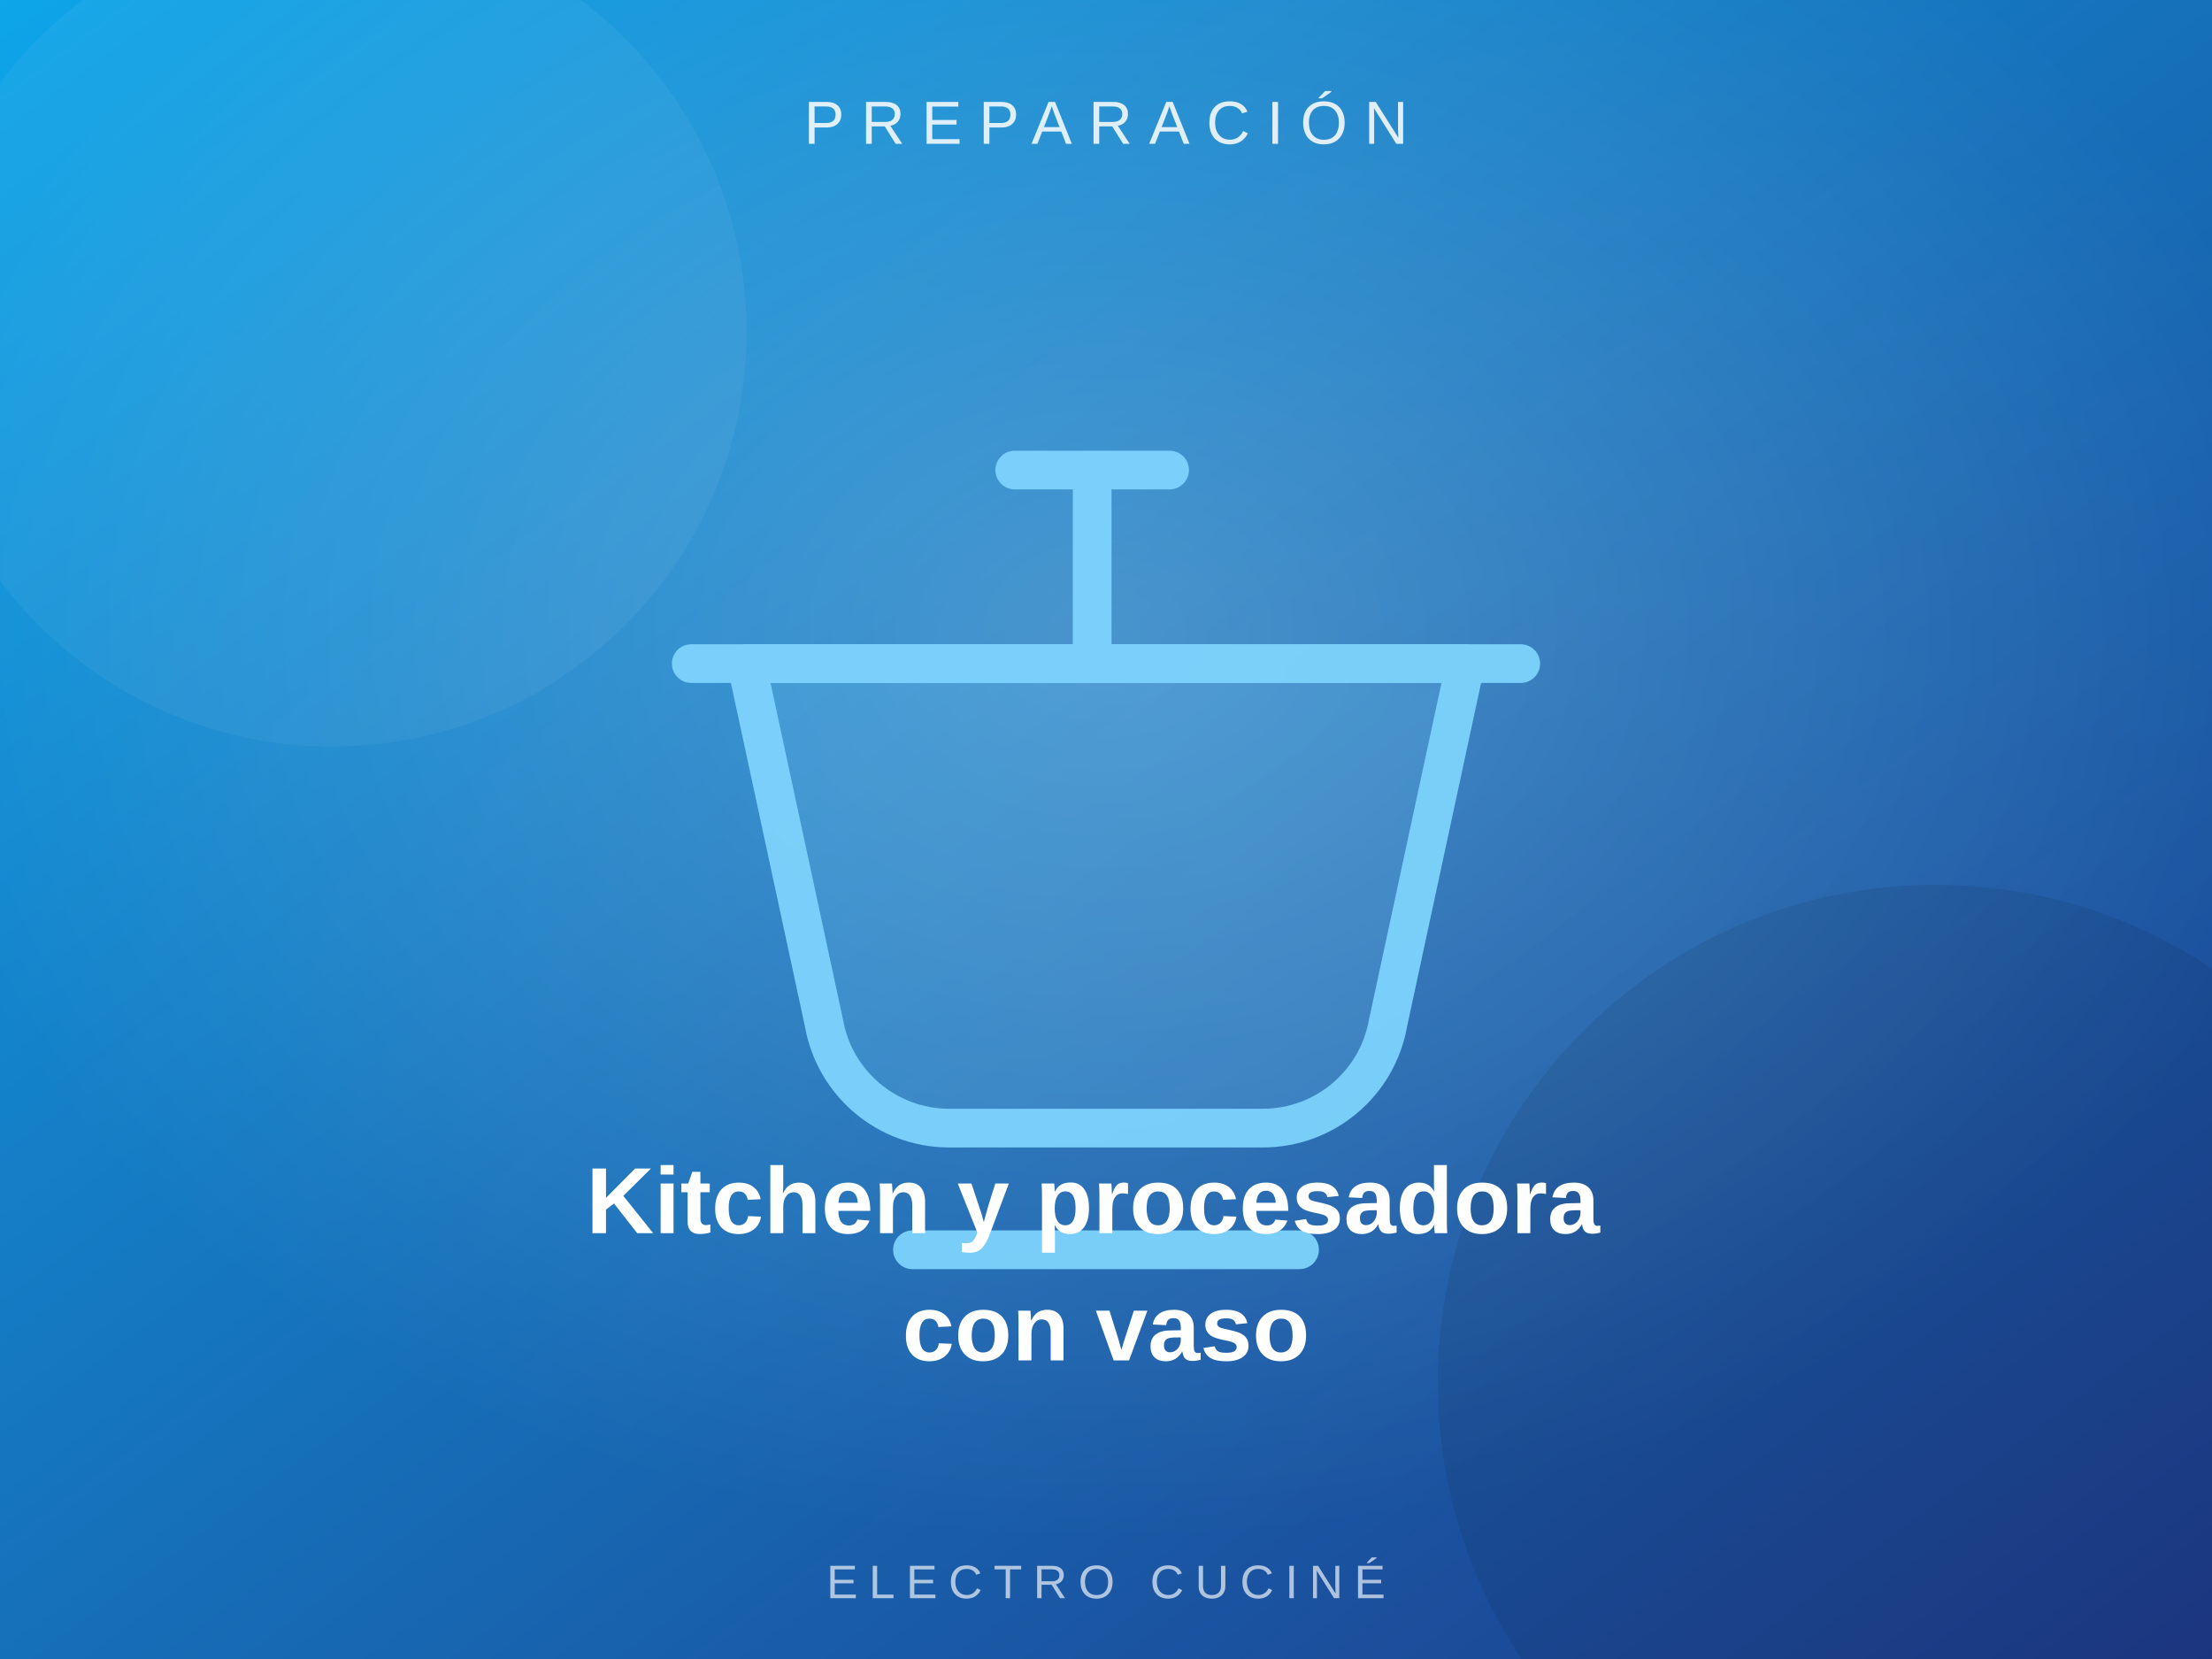
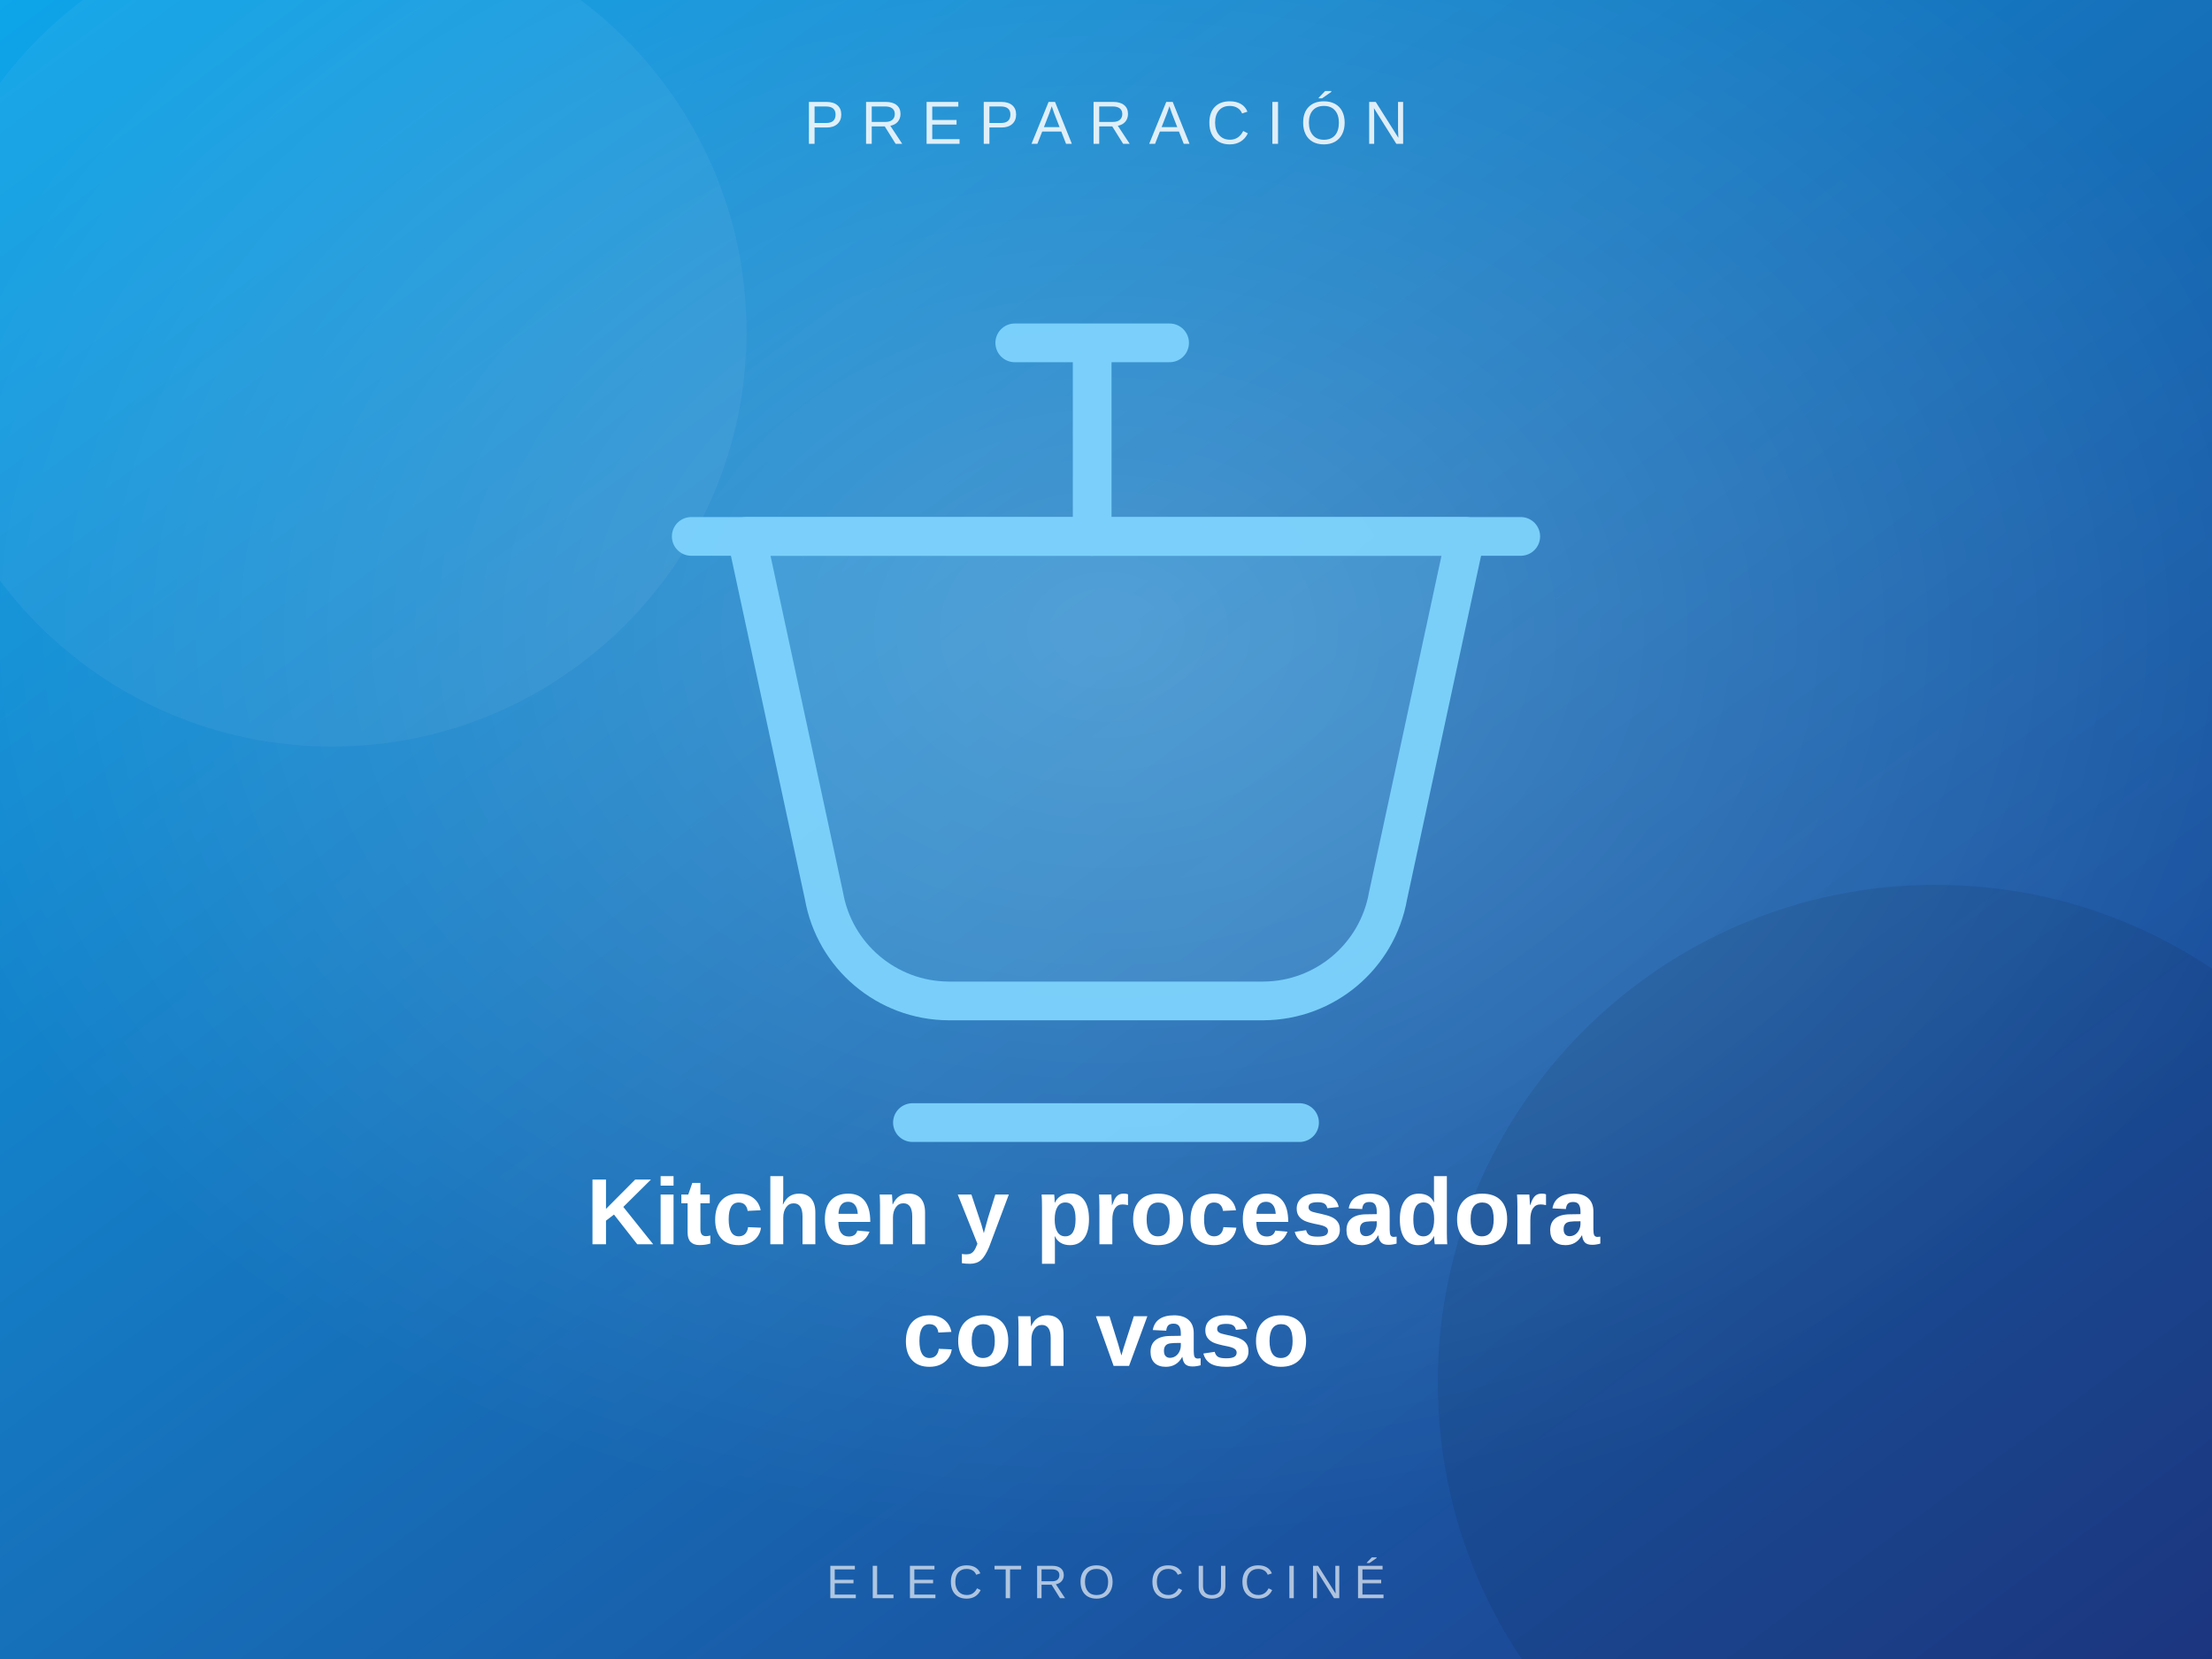
<svg xmlns="http://www.w3.org/2000/svg" viewBox="0 0 800 600" role="img" aria-label="Kitchen y procesadora con vaso">
  <defs>
    <linearGradient id="fondo" x1="0" y1="0" x2="1" y2="1">
      <stop offset="0" stop-color="#0ea5e9" />
      <stop offset="1" stop-color="#1e3a8a" />
    </linearGradient>
    <radialGradient id="halo" cx="0.5" cy="0.38" r="0.55">
      <stop offset="0" stop-color="#ffffff" stop-opacity="0.22" />
      <stop offset="1" stop-color="#ffffff" stop-opacity="0" />
    </radialGradient>
  </defs>
  <rect width="800" height="600" fill="url(#fondo)" />
  <rect width="800" height="600" fill="url(#halo)" />
  <circle cx="120" cy="120" r="150" fill="#ffffff" fill-opacity="0.05" />
  <circle cx="700" cy="500" r="180" fill="#000000" fill-opacity="0.08" />
  <text x="400" y="52" text-anchor="middle" font-family="Arial, Helvetica, sans-serif" font-size="22" letter-spacing="6" fill="#ffffff" fill-opacity="0.85">PREPARACIÓN</text>
-   <g stroke="#7dd3fc" stroke-width="14" stroke-linecap="round" stroke-linejoin="round" fill="none" opacity="0.95">
+   <g transform="translate(0, -46)" stroke="#7dd3fc" stroke-width="14" stroke-linecap="round" stroke-linejoin="round" fill="none" opacity="0.95">
    <path d="M270 240 h260 l-28 130 a46 46 0 0 1 -45 38 h-114 a46 46 0 0 1 -45 -38 z" fill="#7dd3fc" fill-opacity="0.18" />
    <path d="M250 240 h300" />
    <path d="M395 240 v-70 m-28 0 h56" />
    <path d="M330 452 h140" />
  </g>
  <text text-anchor="middle" font-family="Arial, Helvetica, sans-serif" font-weight="700" font-size="34" fill="#ffffff">
-     <tspan x="400" y="446">Kitchen y procesadora</tspan>
-     <tspan x="400" y="492">con vaso</tspan>
+     <tspan x="400" y="450">Kitchen y procesadora</tspan>
+     <tspan x="400" y="494">con vaso</tspan>
  </text>
  <text x="400" y="578" text-anchor="middle" font-family="Arial, Helvetica, sans-serif" font-size="17" letter-spacing="4" fill="#ffffff" fill-opacity="0.65">ELECTRO CUCINÉ</text>
</svg>
